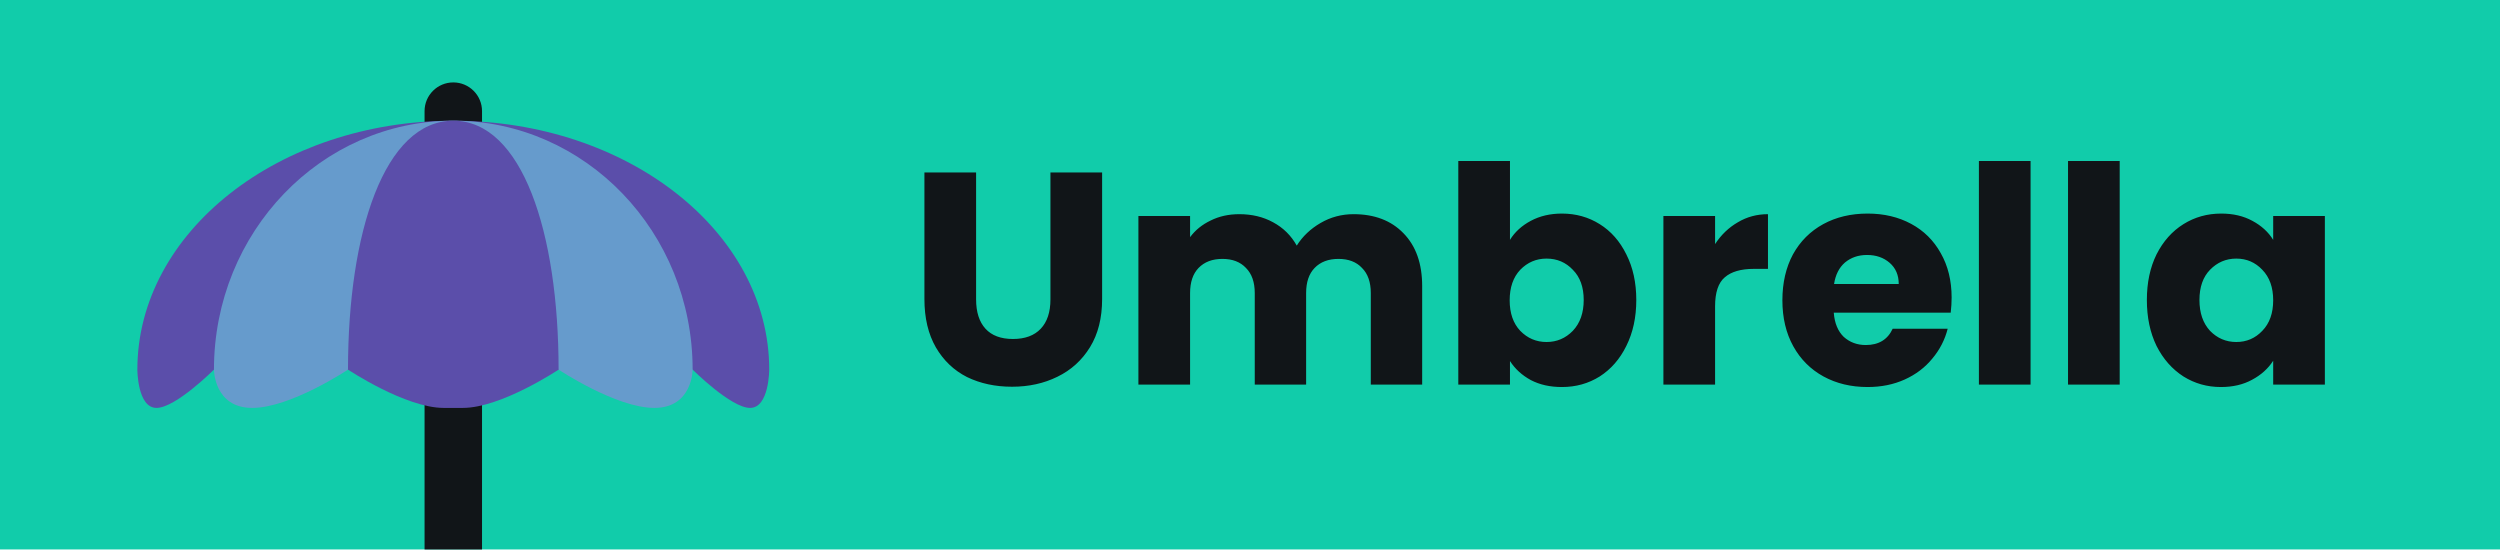
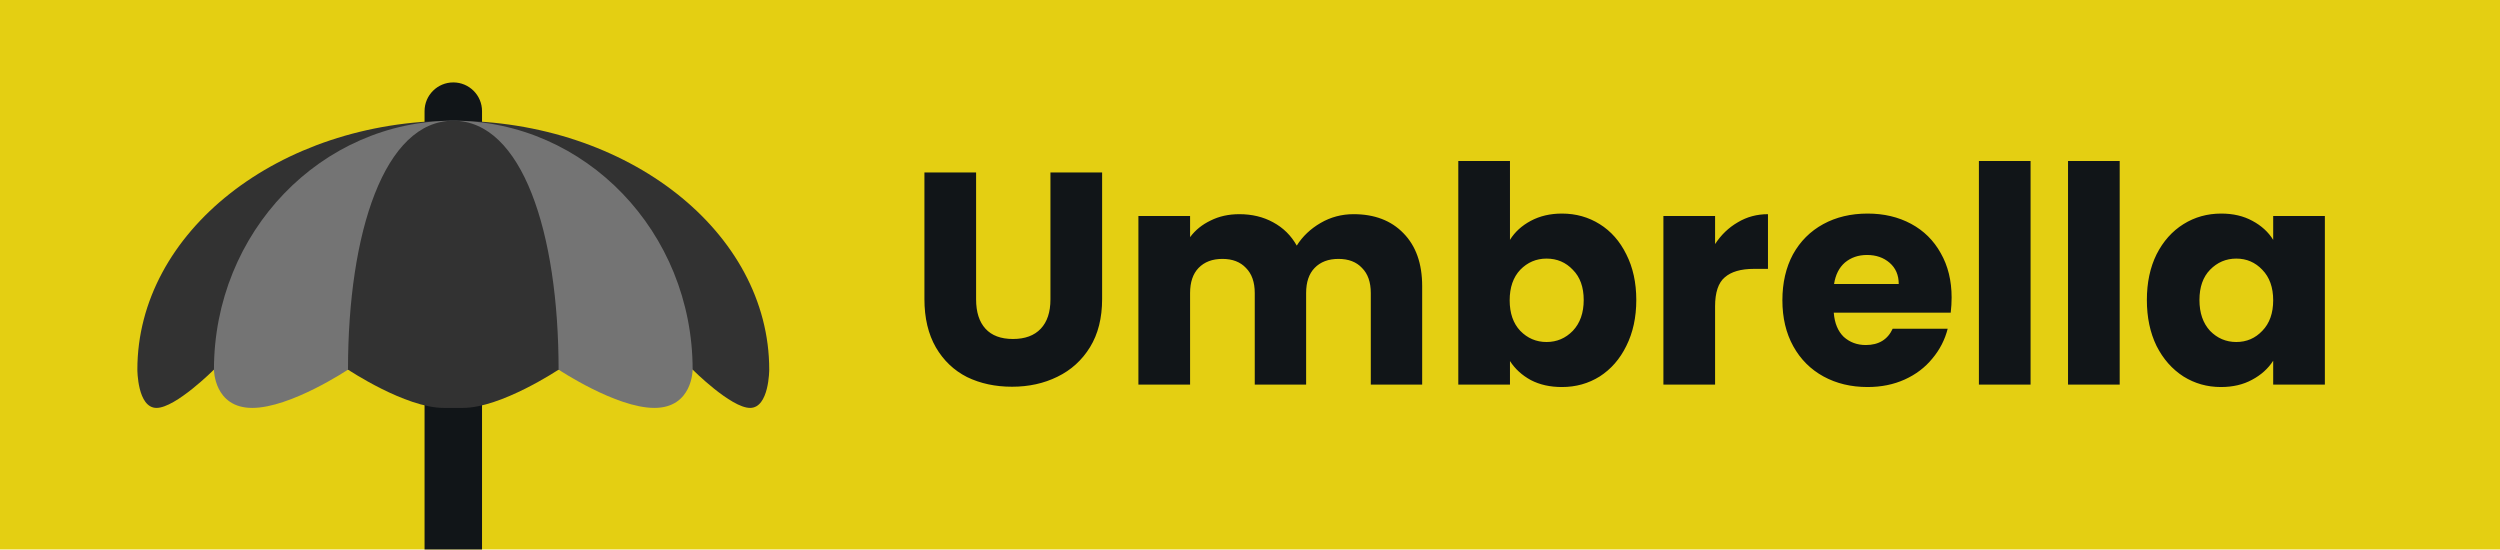
<svg xmlns="http://www.w3.org/2000/svg" width="91" height="20" viewBox="0 0 91 20" fill="none">
-   <rect width="91" height="20" fill="#11CCAA" />
+   <rect width="91" height="20" fill="#E4CF12" />
  <path d="M35.53 6.278V10.898C35.53 11.36 35.644 11.716 35.871 11.965C36.098 12.214 36.432 12.339 36.872 12.339C37.312 12.339 37.649 12.214 37.884 11.965C38.119 11.716 38.236 11.36 38.236 10.898V6.278H40.117V10.887C40.117 11.576 39.97 12.159 39.677 12.636C39.384 13.113 38.988 13.472 38.489 13.714C37.998 13.956 37.448 14.077 36.839 14.077C36.23 14.077 35.684 13.96 35.2 13.725C34.723 13.483 34.346 13.124 34.067 12.647C33.788 12.163 33.649 11.576 33.649 10.887V6.278H35.53ZM49.27 7.796C50.032 7.796 50.638 8.027 51.085 8.489C51.539 8.951 51.767 9.593 51.767 10.414V14H49.897V10.667C49.897 10.271 49.791 9.967 49.578 9.754C49.373 9.534 49.087 9.424 48.72 9.424C48.353 9.424 48.063 9.534 47.851 9.754C47.645 9.967 47.543 10.271 47.543 10.667V14H45.673V10.667C45.673 10.271 45.566 9.967 45.354 9.754C45.148 9.534 44.862 9.424 44.496 9.424C44.129 9.424 43.84 9.534 43.627 9.754C43.422 9.967 43.319 10.271 43.319 10.667V14H41.438V7.862H43.319V8.632C43.51 8.375 43.759 8.174 44.067 8.027C44.375 7.873 44.723 7.796 45.112 7.796C45.574 7.796 45.984 7.895 46.344 8.093C46.711 8.291 46.996 8.573 47.202 8.94C47.414 8.603 47.704 8.328 48.071 8.115C48.438 7.902 48.837 7.796 49.27 7.796ZM54.963 8.731C55.139 8.445 55.392 8.214 55.722 8.038C56.052 7.862 56.43 7.774 56.855 7.774C57.361 7.774 57.82 7.902 58.23 8.159C58.641 8.416 58.964 8.782 59.198 9.259C59.44 9.736 59.561 10.289 59.561 10.92C59.561 11.551 59.44 12.108 59.198 12.592C58.964 13.069 58.641 13.439 58.23 13.703C57.82 13.96 57.361 14.088 56.855 14.088C56.423 14.088 56.045 14.004 55.722 13.835C55.4 13.659 55.147 13.428 54.963 13.142V14H53.082V5.86H54.963V8.731ZM57.647 10.92C57.647 10.451 57.515 10.084 57.251 9.82C56.995 9.549 56.676 9.413 56.294 9.413C55.92 9.413 55.601 9.549 55.337 9.82C55.081 10.091 54.952 10.462 54.952 10.931C54.952 11.4 55.081 11.771 55.337 12.042C55.601 12.313 55.92 12.449 56.294 12.449C56.668 12.449 56.987 12.313 57.251 12.042C57.515 11.763 57.647 11.389 57.647 10.92ZM62.429 8.885C62.649 8.548 62.924 8.284 63.254 8.093C63.584 7.895 63.951 7.796 64.354 7.796V9.787H63.837C63.368 9.787 63.016 9.89 62.781 10.095C62.547 10.293 62.429 10.645 62.429 11.151V14H60.548V7.862H62.429V8.885ZM71.039 10.832C71.039 11.008 71.028 11.191 71.006 11.382H66.749C66.779 11.763 66.9 12.057 67.112 12.262C67.332 12.46 67.6 12.559 67.915 12.559C68.385 12.559 68.711 12.361 68.894 11.965H70.896C70.794 12.368 70.607 12.731 70.335 13.054C70.071 13.377 69.738 13.63 69.334 13.813C68.931 13.996 68.48 14.088 67.981 14.088C67.38 14.088 66.845 13.96 66.375 13.703C65.906 13.446 65.539 13.08 65.275 12.603C65.011 12.126 64.879 11.569 64.879 10.931C64.879 10.293 65.008 9.736 65.264 9.259C65.528 8.782 65.895 8.416 66.364 8.159C66.834 7.902 67.373 7.774 67.981 7.774C68.575 7.774 69.103 7.899 69.565 8.148C70.027 8.397 70.387 8.753 70.643 9.215C70.907 9.677 71.039 10.216 71.039 10.832ZM69.114 10.337C69.114 10.014 69.004 9.758 68.784 9.567C68.564 9.376 68.289 9.281 67.959 9.281C67.644 9.281 67.376 9.373 67.156 9.556C66.944 9.739 66.812 10 66.76 10.337H69.114ZM73.913 5.86V14H72.032V5.86H73.913ZM77.157 5.86V14H75.276V5.86H77.157ZM78.146 10.92C78.146 10.289 78.263 9.736 78.498 9.259C78.74 8.782 79.066 8.416 79.477 8.159C79.888 7.902 80.346 7.774 80.852 7.774C81.285 7.774 81.662 7.862 81.985 8.038C82.315 8.214 82.568 8.445 82.744 8.731V7.862H84.625V14H82.744V13.131C82.561 13.417 82.304 13.648 81.974 13.824C81.651 14 81.274 14.088 80.841 14.088C80.342 14.088 79.888 13.96 79.477 13.703C79.066 13.439 78.74 13.069 78.498 12.592C78.263 12.108 78.146 11.551 78.146 10.92ZM82.744 10.931C82.744 10.462 82.612 10.091 82.348 9.82C82.091 9.549 81.776 9.413 81.402 9.413C81.028 9.413 80.709 9.549 80.445 9.82C80.188 10.084 80.06 10.451 80.06 10.92C80.06 11.389 80.188 11.763 80.445 12.042C80.709 12.313 81.028 12.449 81.402 12.449C81.776 12.449 82.091 12.313 82.348 12.042C82.612 11.771 82.744 11.4 82.744 10.931Z" fill="#111518" />
  <path d="M17.546 20V4.045C17.546 3.468 17.078 3 16.5 3C15.922 3 15.454 3.468 15.454 4.045V20H17.546Z" fill="#111518" />
-   <path d="M16.5 4.394C10.149 4.394 5 8.45 5 13.454C5 13.454 5 14.848 5.697 14.848C6.394 14.848 7.788 13.454 7.788 13.454H25.212C25.212 13.454 26.606 14.848 27.303 14.848C28 14.848 28 13.454 28 13.454C28 8.45 22.852 4.394 16.5 4.394Z" fill="#5B4EAA" />
-   <path d="M16.5 4.394C11.689 4.394 7.788 8.45 7.788 13.454C7.788 13.454 7.788 14.848 9.182 14.848C10.576 14.848 12.667 13.454 12.667 13.454H20.333C20.333 13.454 22.424 14.848 23.818 14.848C25.212 14.848 25.212 13.454 25.212 13.454C25.212 8.45 21.312 4.394 16.5 4.394Z" fill="#669BCC" />
-   <path d="M16.5 4.394C13.998 4.394 12.667 8.45 12.667 13.454C12.667 13.454 14.758 14.848 16.151 14.848H16.849C18.242 14.848 20.333 13.454 20.333 13.454C20.333 8.45 19.002 4.394 16.5 4.394Z" fill="#5B4EAA" />
+   <path d="M16.5 4.394C10.149 4.394 5 8.45 5 13.454C5 13.454 5 14.848 5.697 14.848C6.394 14.848 7.788 13.454 7.788 13.454H25.212C25.212 13.454 26.606 14.848 27.303 14.848C28 14.848 28 13.454 28 13.454C28 8.45 22.852 4.394 16.5 4.394Z" fill="#323232" />
+   <path d="M16.5 4.394C11.689 4.394 7.788 8.45 7.788 13.454C7.788 13.454 7.788 14.848 9.182 14.848C10.576 14.848 12.667 13.454 12.667 13.454H20.333C20.333 13.454 22.424 14.848 23.818 14.848C25.212 14.848 25.212 13.454 25.212 13.454C25.212 8.45 21.312 4.394 16.5 4.394Z" fill="#747474" />
+   <path d="M16.5 4.394C13.998 4.394 12.667 8.45 12.667 13.454C12.667 13.454 14.758 14.848 16.151 14.848H16.849C18.242 14.848 20.333 13.454 20.333 13.454C20.333 8.45 19.002 4.394 16.5 4.394Z" fill="#323232" />
</svg>
